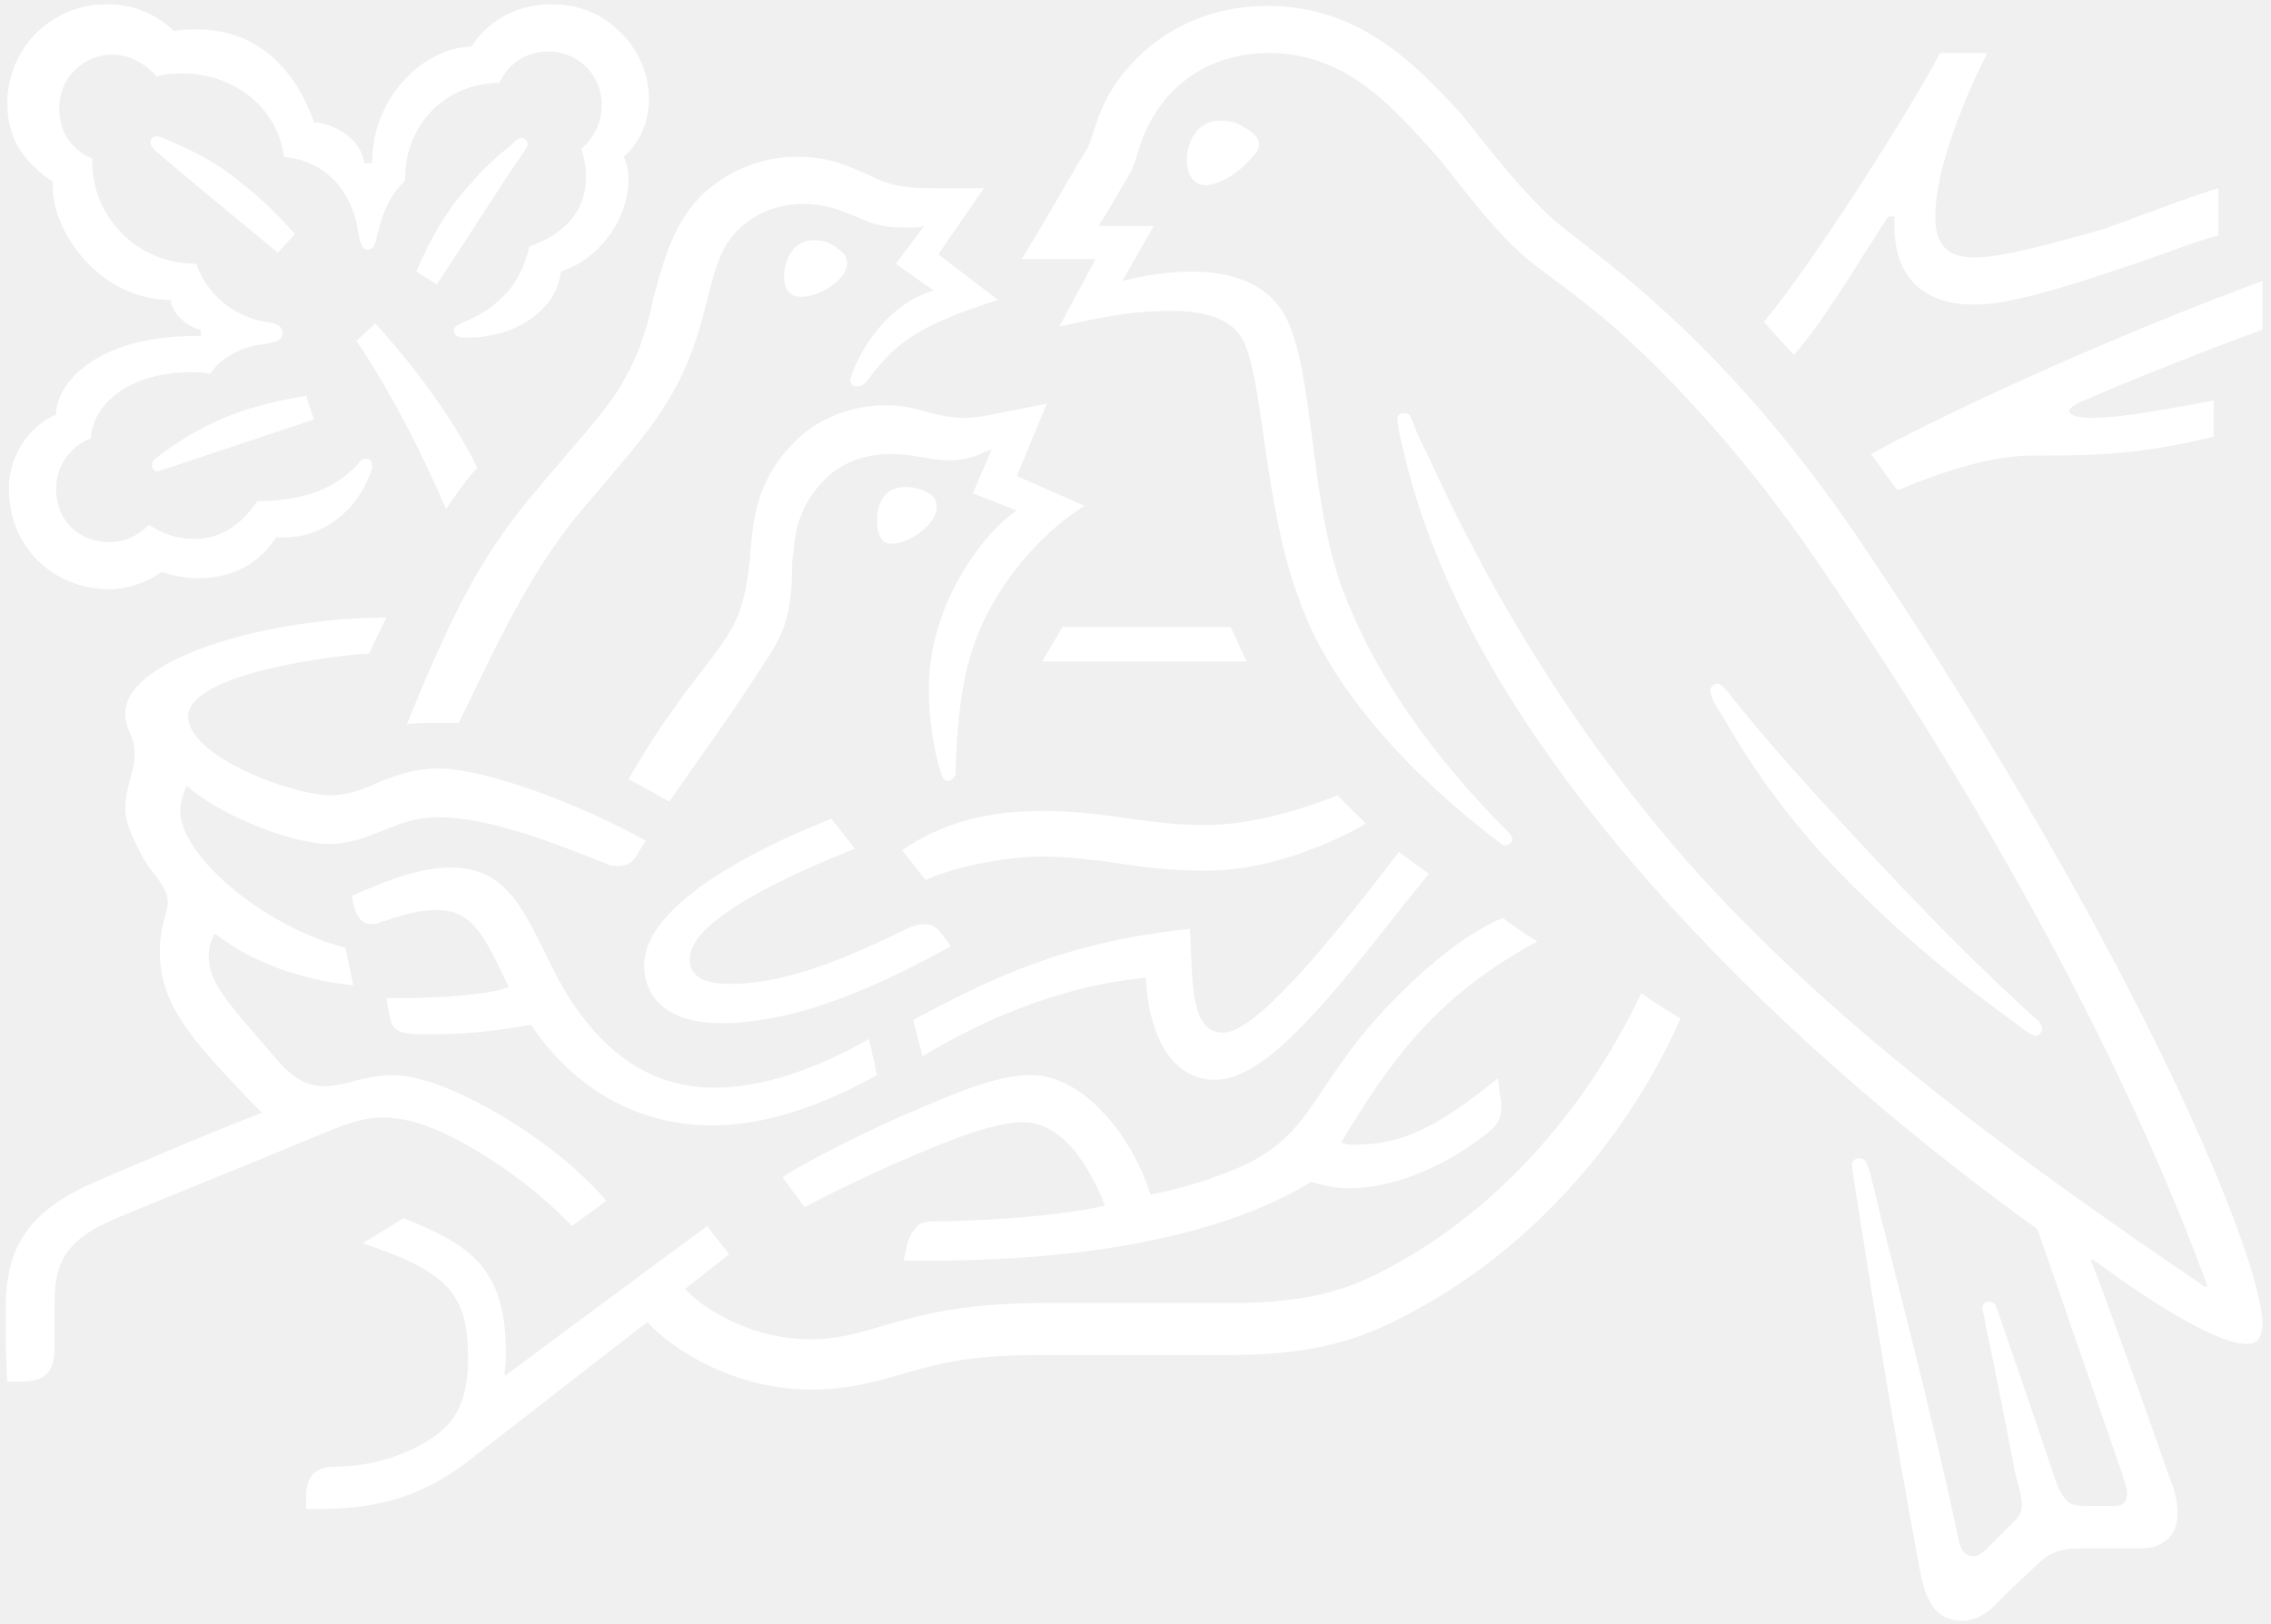
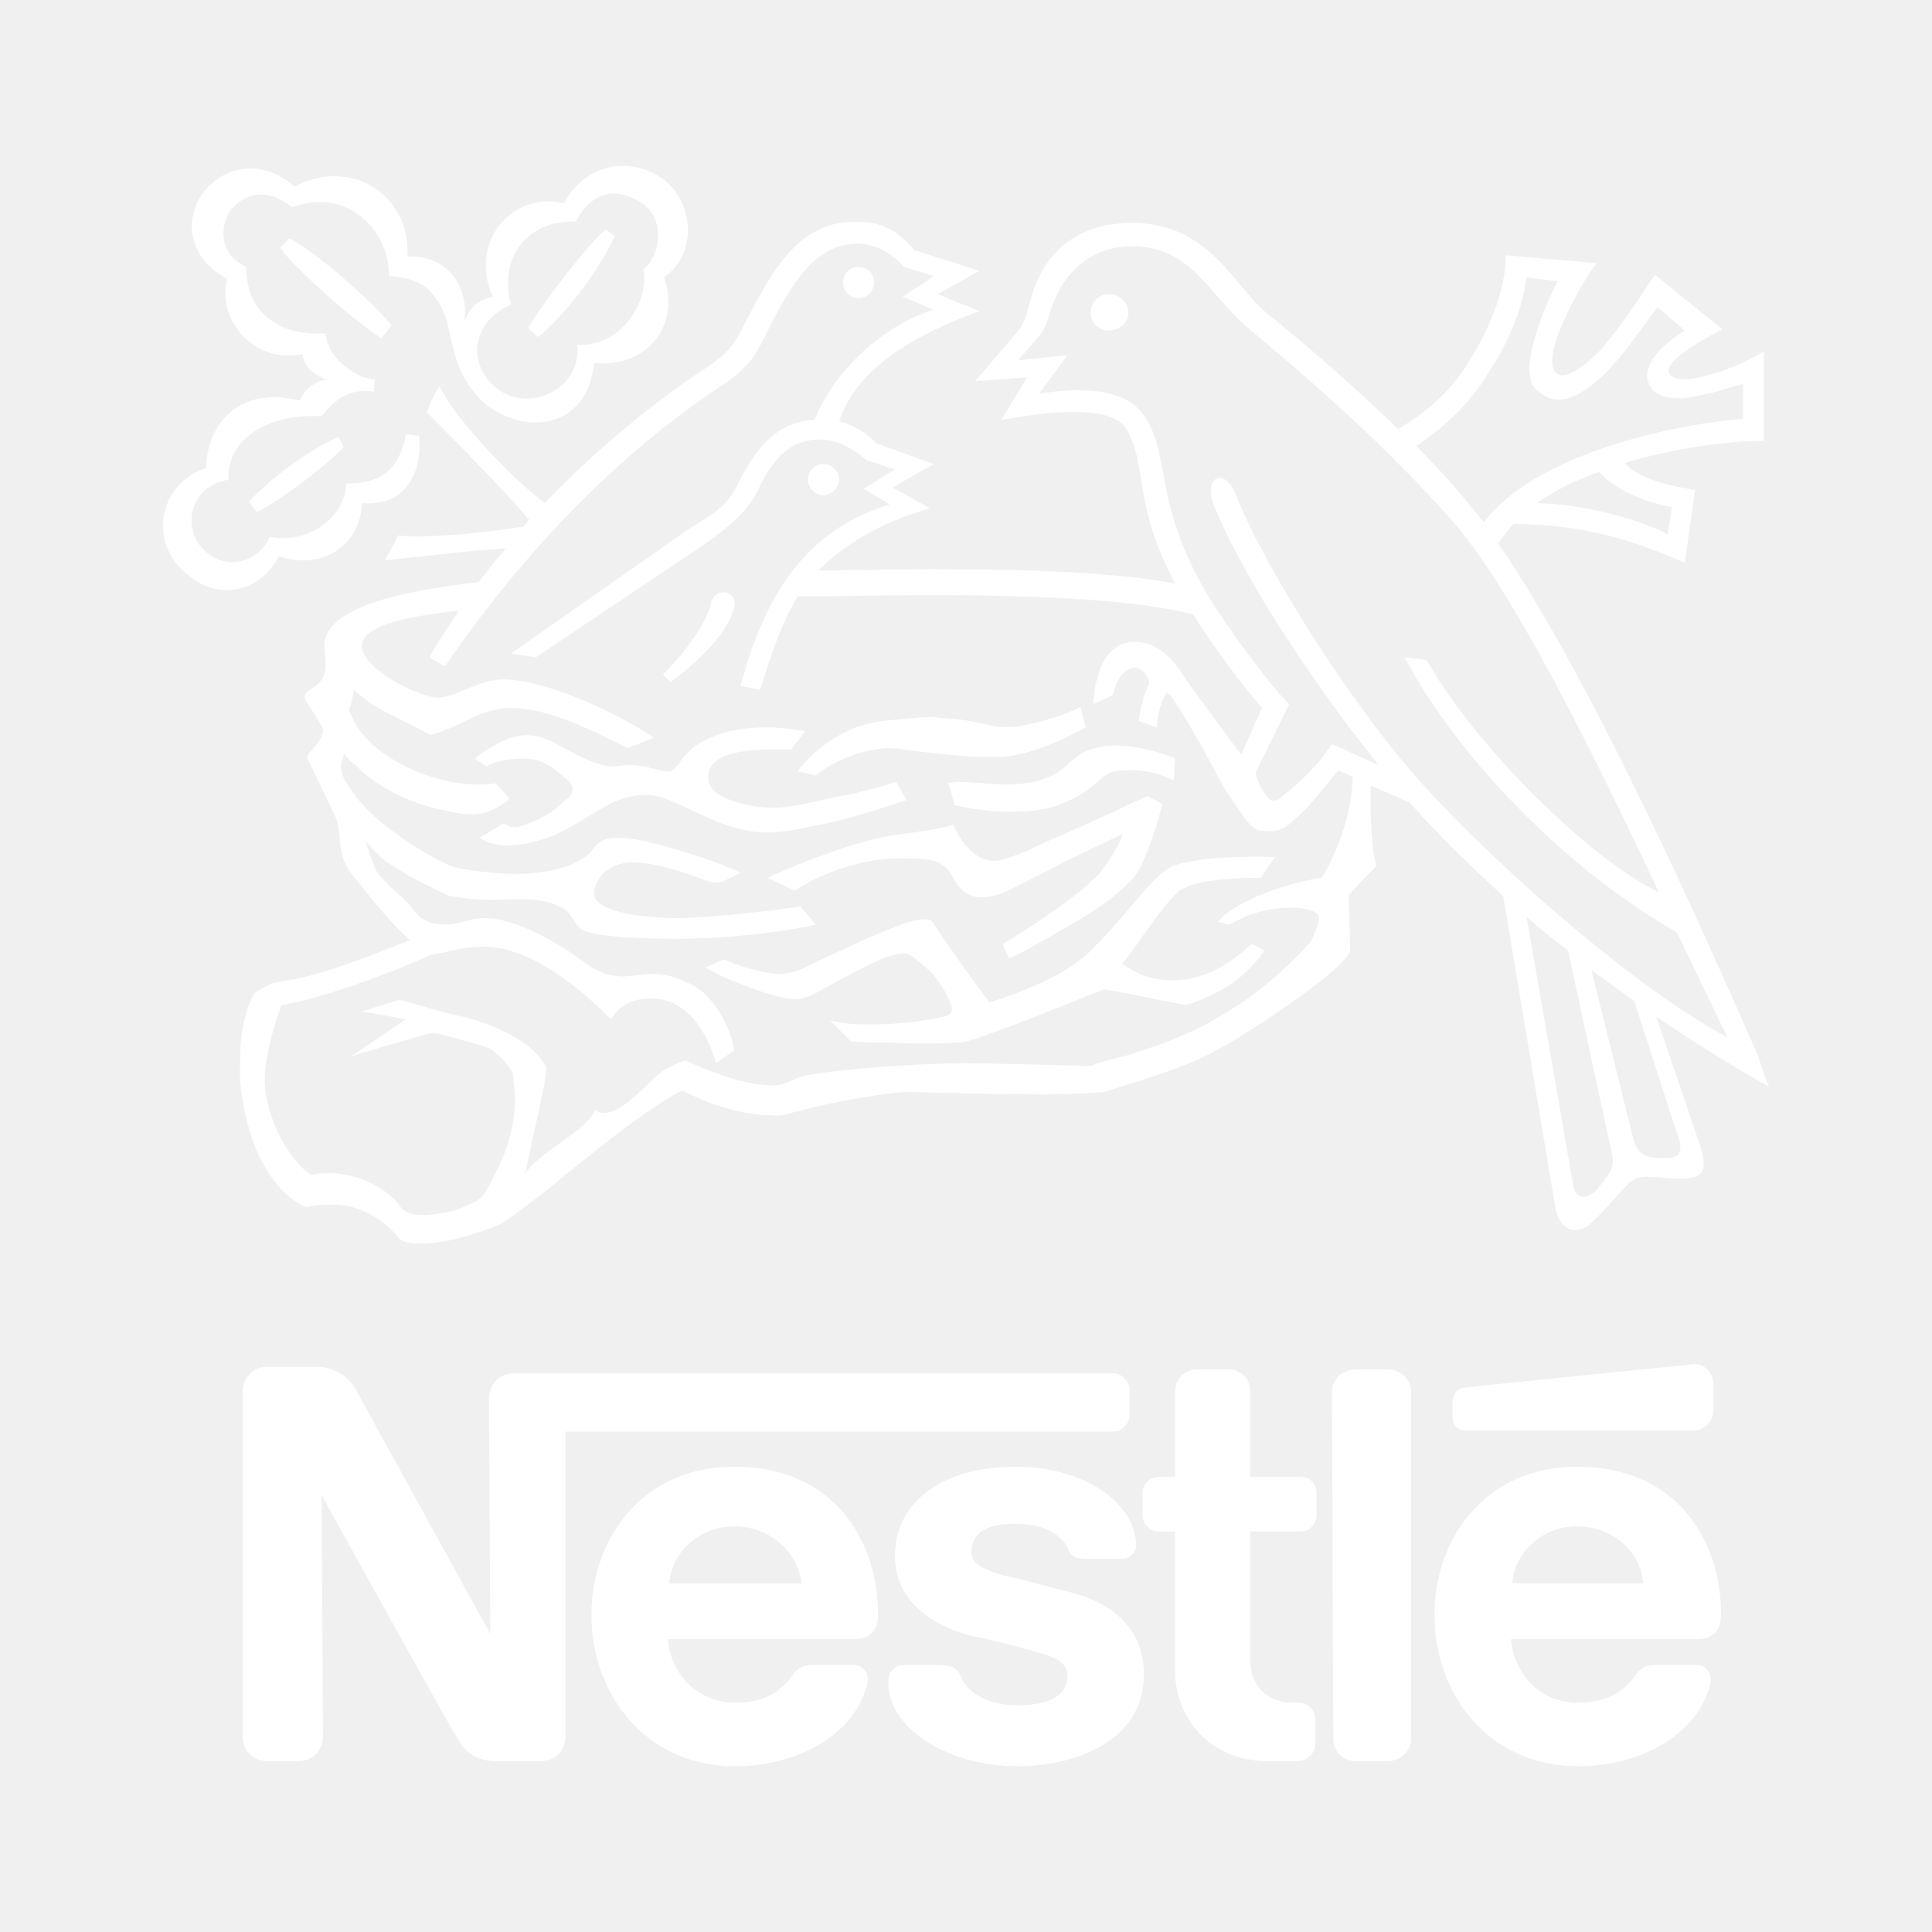
- <svg xmlns="http://www.w3.org/2000/svg" width="158px" height="113px" viewBox="0 0 158 113" version="1.1">
-   <g id="Page-1" stroke="none" stroke-width="1" fill="none" fill-rule="evenodd">
-     <path d="M88.145,0.409 C94.6,0.409 98.429,4.457 101.493,7.74 C102.806,9.271 104.884,12.225 107.729,14.961 C110.245,17.368 119.326,22.619 129.61,37.936 C148.976,66.71 157.4,87.717 157.4,92.093 C157.4,93.187 156.962,93.515 156.306,93.515 C154.118,93.515 149.085,90.233 145.584,87.607 L145.584,87.607 L145.475,87.717 C146.569,90.452 149.96,99.97 150.945,102.815 C151.273,103.69 151.492,104.347 151.492,105.222 C151.492,106.097 151.273,106.644 150.836,107.082 C150.289,107.52 149.851,107.738 148.866,107.738 L148.866,107.738 L144.818,107.738 C143.177,107.738 142.521,108.067 141.536,109.051 C140.114,110.364 139.895,110.583 138.691,111.786 C138.035,112.443 137.269,112.771 136.503,112.771 C134.862,112.771 134.096,111.677 133.659,109.708 C131.47,98.11 129.501,85.419 128.954,81.918 C128.954,81.699 128.845,81.371 128.845,81.152 C128.845,80.824 128.954,80.605 129.392,80.605 C129.829,80.605 129.939,81.043 130.157,81.809 C130.923,85.2 134.206,97.345 136.284,107.191 C136.394,107.957 136.831,108.285 137.269,108.285 C137.597,108.285 137.816,108.176 138.254,107.738 L138.254,107.738 L140.114,105.878 C140.551,105.441 140.661,105.222 140.661,104.675 C140.661,104.128 140.442,103.362 140.223,102.596 C139.895,100.955 139.02,96.251 138.144,92.202 C138.035,91.437 137.925,91.218 137.925,90.999 C137.925,90.78 138.144,90.561 138.363,90.561 C138.582,90.561 138.801,90.671 138.91,90.999 C139.567,92.859 142.63,101.83 143.177,103.471 C143.396,103.909 143.615,104.237 143.833,104.456 C144.052,104.675 144.38,104.784 145.146,104.784 L145.146,104.784 L147.035,104.784 C147.383,104.782 147.578,104.76 147.772,104.566 C147.882,104.456 147.991,104.237 147.991,103.909 C147.991,103.471 147.772,103.034 147.663,102.596 L147.663,102.596 L141.755,85.529 C133.987,79.949 124.687,72.29 116.482,63.319 C108.276,54.347 100.508,43.516 97.663,31.481 C97.335,30.168 97.226,29.512 97.226,29.184 C97.226,28.965 97.335,28.746 97.663,28.746 C97.992,28.746 98.101,28.855 98.21,29.184 C98.539,29.949 98.757,30.606 99.195,31.372 C104.447,42.969 110.574,52.159 117.466,60.037 C127.313,71.087 139.457,80.058 153.461,89.577 L153.461,89.577 L153.571,89.467 C148.647,76.01 139.895,58.724 126.547,39.249 C122.827,33.779 119.326,29.731 116.263,26.558 C111.011,21.087 107.51,19.228 105.76,17.586 C103.134,15.179 100.946,11.897 99.523,10.366 C96.46,6.974 93.397,3.692 88.254,3.692 C84.097,3.692 80.924,5.989 79.502,9.6 C79.064,10.803 78.955,11.569 78.517,12.225 C78.079,12.991 77.314,14.304 76.438,15.726 L76.438,15.726 L80.268,15.726 L78.079,19.556 C78.955,19.337 80.815,18.899 82.893,18.899 C85.41,18.899 88.145,19.556 89.458,22.072 C91.427,25.901 91.099,34.545 93.287,40.671 C95.585,47.017 99.852,52.816 104.994,57.958 C105.103,58.177 105.213,58.177 105.213,58.395 C105.213,58.614 104.994,58.833 104.666,58.833 C104.666,58.833 104.556,58.833 104.447,58.724 C98.21,54.019 92.631,48.002 90.443,41.875 C87.926,35.31 87.926,26.558 86.504,23.713 C85.738,22.182 83.878,21.634 81.471,21.634 C78.736,21.634 76.548,22.072 73.703,22.729 L73.703,22.729 L76.22,18.024 L71.077,18.024 C72.281,16.164 74.907,11.46 75.563,10.475 C75.891,10.037 76.11,8.834 76.548,7.849 C77.861,4.457 81.909,0.409 88.145,0.409 Z M114.184,69.117 C114.95,69.664 115.825,70.211 116.919,70.868 C113.199,79.292 106.635,86.623 98.976,90.89 C95.475,92.859 92.302,94.281 85.629,94.281 L85.629,94.281 L72.609,94.281 C68.123,94.281 66.045,94.719 63.966,95.266 C61.231,96.032 59.371,96.688 56.417,96.688 C51.165,96.688 46.789,93.953 45.038,91.984 L45.038,91.984 L32.785,101.502 C29.065,104.456 25.673,105.003 21.953,105.003 L21.953,105.003 L21.297,105.003 L21.297,104.018 C21.297,103.362 21.516,102.815 21.844,102.487 C22.172,102.268 22.5,102.049 23.376,102.049 C25.345,102.049 27.643,101.502 29.502,100.408 C31.362,99.314 32.566,98.001 32.566,94.5 C32.566,90.014 31.144,88.483 25.236,86.513 L25.236,86.513 L28.08,84.763 C32.347,86.513 35.192,87.936 35.192,94.062 C35.192,94.609 35.192,95.047 35.082,95.594 L35.082,95.594 L35.192,95.703 C37.489,93.953 48.321,85.966 49.196,85.31 L49.196,85.31 L50.728,87.279 L47.664,89.686 C49.305,91.437 52.697,93.187 56.307,93.187 C58.824,93.187 60.355,92.531 62.762,91.874 C65.169,91.218 68.014,90.671 72.609,90.671 L72.609,90.671 L85.519,90.671 C91.537,90.671 94.272,89.577 97.335,87.826 C103.79,84.216 110.026,77.87 114.184,69.117 Z M26.877,42.969 L25.673,45.485 C24.47,45.485 13.091,46.689 13.091,49.862 C13.091,52.597 20.203,55.332 23.047,55.332 C24.251,55.332 25.345,54.894 26.548,54.347 C27.752,53.91 28.846,53.472 30.487,53.472 C33.879,53.472 40.662,56.098 44.929,58.505 L44.929,58.505 L44.382,59.38 C44.054,60.037 43.616,60.255 42.96,60.255 C42.741,60.255 42.522,60.255 42.303,60.146 C38.474,58.614 33.988,56.864 30.487,56.864 C28.955,56.864 27.861,57.301 26.767,57.739 C25.673,58.177 24.36,58.724 22.938,58.724 C20.203,58.724 15.17,56.645 12.982,54.676 C12.763,55.223 12.544,55.77 12.544,56.426 C12.544,59.599 18.452,64.522 24.032,65.945 L24.032,65.945 L24.579,68.57 C20.75,68.133 17.468,66.929 14.951,64.96 C14.623,65.507 14.514,66.054 14.514,66.492 C14.514,67.586 15.061,68.57 15.389,69.008 C15.936,69.993 18.999,73.384 19.437,73.931 C20.75,75.354 21.625,75.572 22.61,75.572 C23.485,75.572 24.141,75.354 24.907,75.135 C25.564,75.025 26.33,74.807 27.205,74.807 C29.174,74.807 31.691,75.791 34.535,77.432 C37.38,79.074 40.115,81.152 42.194,83.559 L42.194,83.559 L39.787,85.31 C37.927,83.34 35.52,81.48 33.332,80.168 C30.597,78.526 28.518,77.761 26.658,77.761 C25.017,77.761 23.594,78.417 21.953,79.074 C16.483,81.371 9.043,84.325 7.621,84.982 C3.901,86.623 3.792,88.701 3.792,90.999 L3.792,93.734 C3.792,94.938 3.573,96.141 1.494,96.141 L1.494,96.141 L0.509,96.141 C0.4,94.609 0.4,92.749 0.4,91.108 C0.4,86.951 1.713,84.325 6.855,82.137 C8.387,81.48 14.732,78.745 18.233,77.432 L18.233,77.432 L17.358,76.557 C13.201,72.181 11.122,69.883 11.122,66.163 C11.122,64.413 11.669,63.538 11.669,62.772 C11.669,61.787 10.794,61.021 10.028,59.818 C9.371,58.614 8.715,57.301 8.715,56.317 C8.715,54.676 9.371,53.8 9.371,52.378 C9.371,51.284 8.715,50.737 8.715,49.643 C8.715,45.814 18.671,42.969 26.877,42.969 L26.877,42.969 Z M104.556,63.866 C105.103,64.303 106.197,65.069 106.963,65.507 C99.633,69.446 96.569,74.15 93.287,79.511 C93.615,79.621 94.162,79.73 94.709,79.621 C98.101,79.621 100.946,77.651 104.228,75.025 L104.228,75.025 L104.337,76.12 C104.447,76.448 104.447,76.667 104.447,76.995 C104.447,77.651 104.337,78.198 103.462,78.855 C101.164,80.715 97.445,82.684 93.834,82.684 C92.849,82.684 92.084,82.465 91.208,82.246 C84.972,86.076 75.235,87.717 64.841,87.717 L64.841,87.717 L62.872,87.717 L63.091,86.732 C63.2,86.076 63.528,85.638 63.747,85.419 C63.966,85.091 64.294,84.982 65.169,84.982 C67.029,84.982 73.156,84.763 76.876,83.887 C75.891,81.371 74.031,78.089 71.187,78.089 C69.327,78.089 66.701,79.074 63.856,80.277 C60.465,81.699 57.183,83.34 55.979,83.997 L55.979,83.997 L54.447,81.918 C55.541,81.152 59.043,79.292 62.981,77.542 C66.373,76.12 69.217,74.807 71.734,74.807 C75.344,74.807 78.736,78.964 80.049,83.122 C82.346,82.684 84.206,82.028 85.629,81.48 C91.427,79.183 90.99,75.901 96.46,70.102 C98.867,67.586 101.711,65.069 104.556,63.866 Z M31.362,60.365 C33.988,60.365 35.41,61.678 36.723,63.975 C37.817,65.945 38.693,68.133 39.896,69.883 C42.741,74.041 46.023,75.682 49.743,75.682 C53.025,75.682 56.854,74.369 60.465,72.29 L60.465,72.29 L61.012,74.807 C57.292,76.885 53.353,78.308 49.524,78.308 C45.038,78.308 40.334,76.338 36.942,71.306 C35.629,71.524 33.332,71.962 30.159,71.962 C28.955,71.962 28.299,71.962 27.752,71.743 C27.314,71.524 27.205,71.196 27.095,70.649 L27.095,70.649 L26.877,69.446 L28.08,69.446 C30.597,69.446 33.988,69.227 35.41,68.68 L35.41,68.68 L34.863,67.586 C33.441,64.522 32.456,63.319 30.378,63.319 C29.065,63.319 28.08,63.647 26.767,64.085 C26.548,64.085 26.33,64.303 25.892,64.303 C25.126,64.303 24.798,63.756 24.579,62.881 L24.579,62.881 L24.47,62.334 C26.767,61.349 29.065,60.365 31.362,60.365 Z M97.335,59.271 C97.882,59.708 98.648,60.255 99.414,60.802 L97.992,62.553 C92.631,69.336 88.145,75.135 84.534,75.135 C81.033,75.135 79.83,71.087 79.721,68.023 C74.36,68.57 69.327,70.43 64.185,73.494 L63.528,70.977 C69.217,67.914 74.36,65.507 82.784,64.632 C83.003,67.805 82.675,71.853 85.082,71.853 C87.27,71.853 91.974,66.273 97.335,59.271 Z M119.545,47.564 C119.654,47.564 119.873,47.783 120.092,48.002 C122.937,51.612 126.219,55.223 129.392,58.614 C133.44,62.991 137.816,67.476 141.864,71.087 C141.974,71.306 142.083,71.415 142.083,71.524 C142.083,71.853 141.864,72.071 141.645,72.071 C141.426,72.071 141.317,71.962 141.098,71.853 L141.098,71.853 L139.785,70.868 C135.518,67.805 131.47,64.303 127.969,60.693 C124.687,57.301 122.061,53.691 119.983,50.08 C119.217,48.877 118.998,48.439 118.998,48.002 C118.998,47.783 119.217,47.564 119.545,47.564 Z M57.839,56.973 L59.48,59.052 C55.651,60.584 47.992,63.866 47.992,66.71 C47.992,67.695 48.539,68.461 50.837,68.461 C54.885,68.461 59.261,66.492 63.309,64.522 C63.638,64.413 63.966,64.303 64.294,64.303 C64.841,64.303 65.169,64.522 65.498,64.96 L66.154,65.835 C61.449,68.461 55.541,71.196 50.18,71.196 C46.461,71.196 44.82,69.446 44.82,67.148 C44.82,63.209 51.712,59.38 57.839,56.973 Z M93.068,55.332 C93.506,55.879 94.381,56.645 95.038,57.301 C94.162,57.848 89.13,60.584 83.987,60.584 C81.69,60.584 79.502,60.365 77.642,60.037 C76.001,59.818 74.141,59.599 72.5,59.599 C70.53,59.599 66.701,60.146 64.403,61.24 L62.762,59.161 C66.263,56.754 69.874,56.426 72.718,56.426 C74.469,56.426 76.548,56.645 78.626,56.973 C80.377,57.192 81.909,57.411 83.769,57.411 C87.598,57.411 91.427,55.989 93.068,55.332 Z M72.828,28.09 L70.749,33.122 L75.454,35.201 C72.062,37.28 68.67,41.437 67.467,45.814 C66.701,48.439 66.592,51.393 66.482,53.253 L66.482,53.253 L66.482,53.91 C66.373,54.129 66.154,54.347 65.935,54.347 C65.716,54.347 65.607,54.129 65.498,53.91 C64.951,52.159 64.622,50.08 64.622,47.892 C64.622,41.766 68.78,36.733 70.749,35.529 L70.749,35.529 L67.686,34.326 L68.999,31.262 L68.452,31.481 C67.795,31.809 67.029,32.028 66.045,32.028 C64.622,32.028 63.638,31.591 61.997,31.591 C60.246,31.591 58.605,32.138 57.401,33.341 C55.76,34.982 55.323,36.733 55.213,38.374 C55.104,38.921 55.104,39.468 55.104,40.015 C54.994,43.188 54.447,44.282 52.806,46.689 C51.165,49.315 48.539,52.925 46.57,55.77 C45.914,55.441 44.272,54.457 43.725,54.238 C45.367,51.284 47.445,48.439 49.086,46.361 C51.056,43.735 51.712,42.86 52.15,39.14 C52.369,36.405 52.478,33.451 55.432,30.606 C56.964,29.074 59.371,28.199 61.559,28.199 C62.762,28.199 63.638,28.418 64.403,28.637 C65.498,28.965 66.373,29.074 67.139,29.074 C68.233,29.074 69.327,28.746 70.64,28.527 L70.64,28.527 L72.828,28.09 Z M55.432,10.913 C57.511,10.913 58.605,11.35 60.793,12.335 C62.325,13.101 63.638,13.101 65.498,13.101 L68.452,13.101 L65.279,17.696 L69.436,20.869 C63.528,22.729 62.325,24.041 60.684,26.011 C60.246,26.667 60.027,26.886 59.59,26.886 C59.261,26.886 59.152,26.667 59.152,26.448 C59.152,26.339 59.261,26.12 59.371,25.792 C59.918,24.37 61.668,21.197 64.951,20.212 L64.951,20.212 L62.325,18.352 L64.294,15.726 C63.966,15.836 63.638,15.836 63.091,15.836 C61.668,15.836 61.121,15.726 59.808,15.179 C58.277,14.523 57.292,14.195 55.87,14.195 C54.229,14.195 52.697,14.742 51.384,15.945 C49.962,17.368 49.633,19.228 49.086,21.306 C47.664,27.214 45.367,29.731 41.647,34.107 L41.647,34.107 L40.443,35.529 C36.833,39.796 34.316,45.376 32.347,49.424 L32.347,49.424 L31.909,50.299 L31.909,50.299 L30.2,50.299 C29.444,50.301 28.785,50.311 28.299,50.409 C31.691,42.094 33.66,38.374 37.599,33.779 C40.553,30.278 41.428,29.402 42.741,27.543 C44.272,25.245 45.038,22.947 45.476,20.65 C46.242,17.915 46.898,15.398 48.977,13.429 C50.837,11.788 53.025,10.913 55.432,10.913 Z M85.629,43.625 L86.723,46.032 L72.5,46.032 L73.922,43.625 L85.629,43.625 Z M38.364,0.3 C40.224,0.3 41.866,0.956 43.069,2.16 C44.382,3.363 45.148,5.114 45.148,6.864 C45.148,8.834 44.272,10.147 43.397,10.913 C43.616,11.35 43.725,11.897 43.725,12.554 C43.725,14.961 41.975,17.915 39.021,18.899 C38.693,21.744 35.629,23.494 32.566,23.494 C31.8,23.494 31.581,23.385 31.581,22.947 C31.581,22.4 33.222,22.4 34.863,20.759 C35.848,19.884 36.505,18.571 36.833,17.149 C39.349,16.274 40.771,14.632 40.771,12.335 C40.771,11.678 40.662,11.022 40.443,10.366 C41.318,9.6 41.866,8.506 41.866,7.302 C41.866,5.223 40.224,3.582 38.146,3.582 C36.614,3.582 35.301,4.457 34.754,5.77 C30.815,5.77 28.08,8.943 28.19,12.554 C27.205,13.538 26.658,14.632 26.33,16.055 C26.111,16.821 26.111,17.368 25.564,17.368 C25.126,17.368 25.017,16.711 24.907,16.055 C24.689,14.632 23.704,11.35 19.765,10.913 C19.218,7.083 15.826,5.114 12.763,5.114 C12.107,5.114 11.45,5.114 10.903,5.333 C10.137,4.457 9.043,3.801 7.84,3.801 C5.761,3.801 4.12,5.442 4.12,7.521 C4.12,9.162 4.995,10.475 6.417,11.022 L6.417,11.022 L6.417,11.241 C6.417,15.07 9.481,18.352 13.638,18.352 C14.623,20.978 16.702,22.072 18.452,22.4 C18.78,22.4 19.109,22.51 19.328,22.619 C19.546,22.729 19.656,22.947 19.656,23.166 C19.656,23.385 19.546,23.604 19.328,23.713 C19.109,23.823 18.89,23.823 18.452,23.932 C16.483,24.151 15.17,25.136 14.623,26.011 C14.185,25.901 13.638,25.901 13.201,25.901 C9.481,25.901 6.527,27.761 6.308,30.497 C4.886,31.044 3.901,32.466 3.901,33.998 C3.901,36.186 5.433,37.717 7.621,37.717 C8.606,37.717 9.481,37.389 10.356,36.514 C11.341,37.17 12.325,37.499 13.529,37.499 C15.279,37.499 16.702,36.623 17.905,34.873 C20.312,34.873 22.719,34.326 24.251,32.903 C25.017,32.356 25.017,31.919 25.454,31.919 C25.783,31.919 25.892,32.138 25.892,32.466 C25.892,32.685 25.673,33.122 25.454,33.669 C24.47,35.748 22.282,37.389 19.875,37.389 L19.875,37.389 L19.218,37.389 C17.796,39.577 15.717,40.234 13.748,40.234 C12.872,40.234 11.888,40.015 11.231,39.796 C10.356,40.453 8.934,41 7.621,41 C3.682,41 0.619,38.046 0.619,33.998 C0.619,31.919 1.822,29.731 3.901,28.855 C3.901,26.667 6.746,23.385 13.529,23.385 L13.529,23.385 L13.967,23.385 L13.967,22.947 C12.872,22.729 11.888,21.634 11.888,20.869 C6.964,20.869 3.682,16.164 3.682,13.101 L3.682,13.101 L3.682,12.663 C1.603,11.241 0.509,9.6 0.509,7.193 C0.509,3.363 3.573,0.3 7.402,0.3 C9.371,0.3 10.794,0.956 12.107,2.16 C12.654,2.051 13.201,2.051 13.748,2.051 C18.015,2.051 20.64,5.005 21.844,8.506 C23.376,8.615 25.126,9.709 25.345,11.35 L25.345,11.35 L25.892,11.35 C25.892,6.536 29.721,3.254 32.785,3.254 C33.769,1.722 35.629,0.3 38.364,0.3 Z M62.981,33.888 C63.528,33.888 64.075,33.998 64.622,34.326 C65.06,34.545 65.169,34.982 65.169,35.31 C65.169,36.514 63.2,37.827 62.106,37.827 C61.449,37.936 61.012,37.28 61.012,36.295 C61.012,36.076 61.012,35.639 61.121,35.31 C61.34,34.654 61.778,33.888 62.981,33.888 Z M26.111,22.51 C27.643,24.151 31.144,28.308 33.222,32.575 C32.675,33.013 31.472,34.763 31.034,35.42 C28.737,30.059 26.22,25.792 24.798,23.713 L24.798,23.713 Z M157.4,19.556 L157.4,22.947 C154.008,24.151 147.991,26.558 144.709,27.98 C144.271,28.199 144.162,28.308 143.943,28.527 C143.943,28.855 144.38,29.074 145.584,29.074 C147.772,29.074 150.945,28.418 154.008,27.871 L154.008,27.871 L154.008,30.387 C149.017,31.609 145.828,31.694 142.233,31.7 L141.426,31.7 C138.582,31.7 135.518,32.685 132.017,34.107 C131.799,33.888 130.376,31.809 130.157,31.591 C138.472,27.105 150.507,22.072 157.4,19.556 L157.4,19.556 Z M21.297,27.543 L21.844,29.184 L11.669,32.575 C11.231,32.685 11.122,32.794 11.013,32.794 C10.684,32.794 10.575,32.575 10.575,32.356 C10.575,32.138 10.684,32.028 10.794,31.919 C14.185,29.293 17.249,28.199 21.297,27.543 Z M138.254,3.692 C136.831,6.536 134.643,11.569 134.643,15.07 C134.643,16.711 135.19,17.915 137.378,17.915 C139.348,17.915 142.739,16.93 146.35,15.945 C149.632,14.742 152.805,13.538 154.337,13.101 L154.337,13.101 L154.337,16.383 C152.914,16.711 150.289,17.805 147.225,18.79 C143.615,19.993 139.785,21.197 137.378,21.197 C133.44,21.197 131.799,18.899 131.799,15.726 L131.799,15.726 L131.799,15.07 L131.361,15.07 C128.954,18.79 126.766,22.51 124.797,24.698 L124.797,24.698 L122.718,22.4 C126.438,17.915 133.221,7.083 134.971,3.692 L134.971,3.692 Z M56.636,16.711 C57.292,16.711 57.948,16.93 58.495,17.477 C58.824,17.696 58.933,18.024 58.933,18.352 C58.933,19.009 58.277,19.665 57.511,20.103 C56.964,20.431 56.307,20.65 55.76,20.65 C54.885,20.65 54.557,20.103 54.557,19.228 C54.557,18.024 55.213,16.711 56.636,16.711 Z M36.286,9.6 C36.505,9.6 36.723,9.818 36.723,10.037 C36.723,10.147 36.614,10.256 36.505,10.475 C34.754,12.991 31.472,18.243 30.378,19.775 L28.955,18.899 C29.94,16.602 31.144,14.523 32.566,12.991 C33.551,11.788 34.535,10.913 35.629,10.037 C35.848,9.818 36.067,9.6 36.286,9.6 Z M11.341,9.6 C13.42,10.475 15.17,11.35 16.702,12.663 C18.015,13.648 19.218,14.851 20.531,16.274 L19.328,17.586 C17.905,16.383 13.201,12.554 10.794,10.475 C10.575,10.256 10.466,10.037 10.466,9.928 C10.466,9.709 10.575,9.49 10.903,9.49 C11.013,9.49 11.122,9.49 11.341,9.6 Z M84.863,8.396 C85.519,8.396 86.066,8.506 86.504,8.834 C87.16,9.162 87.598,9.6 87.598,10.037 C87.598,10.584 87.051,11.022 86.394,11.678 C85.629,12.335 84.644,12.882 83.878,12.882 C82.893,12.882 82.565,11.897 82.565,11.131 C82.565,10.147 83.112,8.396 84.863,8.396 Z" id="nest-logo" fill="#FFFFFF" fill-rule="nonzero" />
+ <svg xmlns="http://www.w3.org/2000/svg" width="250" height="250" viewBox="0 0 192.756 192.756">
+   <g fill-rule="evenodd" clip-rule="evenodd">
+     <path fill="none" d="M0 0h192.756v192.756H0V0z" />
+     <path d="M110.637 32.98c1.035 0 1.941-.776 1.941-1.812 0-1.035-.906-1.812-1.941-1.812s-1.811.776-1.811 1.812.776 1.812 1.811 1.812zM85.664 29.745c.906 0 1.553-.776 1.553-1.552 0-.906-.647-1.553-1.553-1.553s-1.553.647-1.553 1.553c0 .776.647 1.552 1.553 1.552zM66.902 68.046l-.776-.776c2.2-2.071 4.399-5.176 4.788-6.988.258-1.812 2.846-1.423 2.329.388-.648 2.459-3.494 5.306-6.341 7.376zM50.987 30.392c-3.882 1.683-4.399 5.693-1.683 8.152 3.235 2.847 8.799.388 8.281-4.14 4.399.259 7.246-4.399 6.599-7.505 1.941-1.683 2.071-5.305-.259-6.729-2.587-1.553-4.917-1.035-6.469 1.941-4.011-.258-7.893 2.847-6.469 8.281l-1.812-.776c-2.458-5.305 1.812-10.61 7.117-9.316 1.165-2.587 5.047-5.305 9.446-2.717 3.364 2.07 4.14 7.505.518 10.093 1.682 4.917-1.812 9.058-6.988 8.54-.647 6.47-6.599 7.246-10.61 4.27-2.2-1.812-3.105-4.141-3.494-5.952-.518-1.94-.518-3.623-2.329-5.563-1.423-1.424-4.011-1.424-4.011-1.424 0-4.658-4.27-8.928-9.705-6.857-1.94-1.682-4.399-1.812-6.081.259-.906 1.165-1.553 4.27 1.553 5.693-.129 4.27 3.105 6.987 7.893 6.599.129 2.2 2.588 4.399 4.917 4.658l-.129 1.165c-2.329-.259-3.623.518-5.176 2.458-5.564-.259-9.446 2.329-9.316 6.341-3.882.646-4.658 4.787-2.458 6.987s5.435 1.294 6.599-1.293c4.011.776 7.505-2.07 7.634-5.306 3.623 0 5.305-1.553 5.952-4.917l1.294.13c.388 3.623-1.294 7.116-5.693 6.729-.129 4.399-4.27 6.729-8.281 5.305-1.812 3.494-6.082 4.788-9.575 1.424-3.494-3.235-2.2-8.799 2.329-10.223 0-4.27 3.235-8.281 9.316-6.729 0 0 .776-1.94 2.717-2.07-1.294-.517-2.2-1.164-2.458-2.588-4.658 1.035-8.54-3.234-7.505-7.504-4.141-2.2-4.27-6.34-2.2-8.799 2.2-2.588 5.823-3.105 8.928-.388 5.564-2.976 11.646.776 11.257 6.987 3.881-.259 6.211 2.976 5.693 6.47.646-1.553 1.423-2.2 2.846-2.459l1.812.773z" fill="#FFFFFF" />
+     <path d="M60.433 22.888l.906.647c-1.812 3.882-4.917 7.764-7.635 10.093l-1.035-.906c1.941-3.106 5.952-8.282 7.764-9.834zM33.777 43.591l.518 1.035c-2.199 2.2-6.34 5.305-8.669 6.47l-.776-1.035c2.069-2.33 6.21-5.306 8.927-6.47zM39.083 32.463l-1.035 1.293c-2.976-1.94-8.799-7.116-10.093-9.058l.905-.905c2.847 1.423 8.281 6.34 10.223 8.67zM33.648 81.891c.388 1.683 0 3.623 1.553 5.435.518.647 3.493 4.528 5.693 6.47-2.977 1.165-8.799 3.623-12.939 4.14-.906.129-1.812.646-2.588 1.164-.518.906-1.035 2.459-1.294 4.271-.13 1.293-.13 2.717-.13 4.141 0 1.293.647 5.434 2.071 8.15 1.423 2.719 2.846 4.012 4.529 4.789.388-.131 1.165-.26 2.329-.26 3.105-.129 5.563 1.682 6.729 3.105.388.646 1.294.777 2.329.777 2.587 0 5.434-.906 8.022-1.941.647-.389 2.199-1.553 3.752-2.717 1.683-1.295 10.481-8.799 14.363-10.611 2.07 1.035 5.435 2.459 8.928 2.459.129 0 .776.129 1.553-.129 1.035-.26 2.459-.648 4.271-1.035 3.105-.648 6.728-1.166 7.893-1.166 2.847.131 11.256.26 13.329.26 2.068 0 5.045-.129 6.209-.26 1.812-.646 5.824-1.682 9.576-3.363s11.645-7.246 12.939-8.541c.646-.518 1.293-1.164 1.682-1.681.129-.259.26-.388.26-.518s-.131-5.564-.131-5.564 1.941-2.07 2.719-2.847v-.259c-.389-1.036-.648-4.399-.518-7.763l-1.812-.906c-.129 4.141-1.682 7.764-3.105 10.093-2.846.388-8.41 2.07-10.352 4.399l1.164.259c1.812-1.035 3.754-1.682 6.082-1.682 1.941 0 2.848.517 2.848 1.035 0 .388-.389 1.294-.518 1.682-.131.259-.26.776-.648 1.035-2.717 2.976-5.693 5.435-9.445 7.505-2.459 1.422-4.916 2.328-8.539 3.492-1.166.26-2.719.648-3.623 1.037-1.424 0-8.67-.26-12.94-.26s-13.068.646-15.786 1.293c-1.294.389-1.682.906-3.105.906-2.717 0-6.34-1.424-8.54-2.459-.388 0-1.164.389-1.94.777-1.553.775-5.047 5.693-7.117 4.141-1.035 2.199-5.563 4.141-6.987 6.34.129-1.035 1.94-8.539 2.07-10.092 0-.26.13-.518-.129-.777-1.552-2.717-6.211-4.398-8.798-4.916-.647-.129-1.036-.26-1.553-.389l-4.141-1.164-3.752 1.164 4.399.775-5.564 3.754c1.035-.389 6.987-2.07 7.375-2.201.518-.129 1.165-.258 1.812 0 .906.26 3.106.777 4.529 1.295.776.26 2.07 1.682 2.458 2.459.13.387.13 1.035.259 2.588 0 .904-.129 2.328-.388 3.363-.647 2.717-1.941 4.787-2.329 5.564-.518 1.035-1.165 1.424-1.941 1.682-1.164.646-2.717.906-4.27 1.035-1.165 0-1.941-.129-2.459-.775-1.423-2.07-5.175-4.012-8.928-3.236-2.329-1.422-4.658-5.951-4.658-9.574 0-2.199 1.035-5.693 1.682-7.375 3.753-.518 11.387-3.365 15.01-5.047.776 0 2.977-.776 5.046-.776 4.917 0 9.834 4.271 12.81 7.245.518-.775 1.423-2.07 4.011-2.07 3.494 0 5.564 3.236 6.47 6.471l1.811-1.293c-.259-1.812-1.294-3.883-2.717-5.436-1.165-1.164-3.493-2.199-5.305-2.199-1.165 0-2.2.258-2.976.258-2.458 0-3.494-1.164-5.434-2.458-1.941-1.294-5.694-3.364-8.411-3.364-1.683 0-2.459.647-3.882.647-2.07 0-2.846-.776-3.752-2.07-.517-.518-2.588-2.329-3.105-3.105-.388-.518-.906-2.2-1.165-3.105l-2.851-2.071z" fill="#FFFFFF" />
+     <path d="M36.495 83.961c.646.647 1.165 1.294 1.94 1.94.776.518 1.683 1.035 2.459 1.553 1.293.647 2.717 1.424 4.011 1.941 1.294.259 2.846.388 4.27.388 2.071 0 4.529-.388 6.599.647 1.424.518 1.424 2.07 2.588 2.458 1.682.647 6.34.776 8.929.776 5.176 0 10.739-.647 14.104-1.423l-1.553-1.812c-2.329.388-9.058 1.165-12.163 1.165-4.27 0-8.411-.776-8.411-2.458 0-1.294 1.294-3.105 3.882-3.105 2.717 0 6.858 1.682 7.634 1.941.776.129 1.035.129 1.553-.129l1.553-.776c-2.07-1.035-9.446-3.493-12.033-3.493-1.165 0-1.941.129-2.718 1.164-.905 1.294-3.623 2.458-7.764 2.458-2.329 0-5.693-.518-6.34-.776-1.294-.518-3.752-1.941-5.305-3.105-2.07-1.423-3.882-3.105-5.046-5.046-.389-.518-.647-1.165-.647-1.812 0-.518.259-.906.259-1.294.389.518.777.906 1.294 1.294 2.2 2.2 5.435 3.752 8.799 4.399 1.036.259 1.812.388 2.847.388 1.423 0 2.717-.776 3.623-1.553l-1.423-1.553c-.389.129-1.294.129-1.812.129-4.917 0-11.128-3.105-12.551-6.858-.129-.388-.388-.518-.129-.906.129-.388.259-1.035.388-1.682.258.259.906.776 1.553 1.294 1.811 1.165 5.305 2.717 6.081 3.235 1.682-.518 2.976-1.165 4.011-1.682 1.036-.518 2.459-1.035 4.012-1.035 3.623 0 7.763 2.07 11.646 4.011l2.587-1.035c-3.494-2.458-10.869-5.822-15.009-5.822-2.459 0-4.788 1.811-6.47 1.811-1.94 0-7.634-2.847-7.634-5.176 0-1.811 3.623-2.847 9.705-3.494-1.036 1.424-2.071 3.105-2.976 4.658l1.552.906c9.316-13.586 19.15-22.385 27.303-27.82 2.976-1.94 3.623-3.105 4.658-5.176 2.588-5.305 5.046-9.187 9.187-9.187 1.941 0 3.494 1.035 4.658 2.329l2.976.905-3.105 2.07 3.105 1.294c-4.011 1.165-9.575 5.176-11.904 10.999-4.271.129-6.341 3.752-7.764 6.599-1.035 2.07-2.458 2.847-4.788 4.271L50.987 65.199l2.458.388 16.433-10.998c3.235-2.2 4.788-3.882 5.564-5.306 1.424-3.105 3.105-5.435 6.34-5.435 1.553 0 3.235.776 4.659 2.07l2.846.906-3.105 1.941 2.588 1.552c-7.504 2.329-12.163 7.764-14.88 18.115l1.941.388c1.035-3.364 2.07-6.469 3.752-9.316 4.399 0 8.799-.129 13.198-.129 11.516 0 21.092.518 26.268 1.941l-1.812-3.105c-5.564-1.035-13.586-1.424-24.456-1.424-3.752 0-7.375.13-11.128.13 2.458-2.459 5.823-4.658 11.128-6.211l-3.752-2.07 4.141-2.329-5.693-2.07c-.906-.906-2.2-1.812-3.752-2.2 1.812-5.564 8.022-8.799 13.974-10.999l-4.14-1.682 4.14-2.329-6.469-2.071c-1.683-1.94-3.235-2.846-5.823-2.846-5.952 0-8.411 5.176-10.869 9.705-1.165 2.458-1.941 3.493-4.141 4.917-4.529 2.976-10.481 7.634-16.045 13.457-2.846-2.071-8.928-8.281-10.481-11.646-.646.776-1.294 2.588-1.294 2.588.647.647 7.635 7.635 10.223 10.74-.13.129-.388.389-.518.647-2.847.518-10.093 1.294-12.551.905l-1.294 2.458c1.812-.129 8.928-1.035 12.034-1.165-.906 1.035-1.812 2.2-2.718 3.364-9.316 1.035-15.397 2.976-15.397 6.34 0 .518.129 1.165.129 1.812 0 1.423-.518 1.941-1.553 2.588-.647.388-.647.776-.388 1.165s1.682 2.458 1.682 2.847c0 .776-.647 1.423-1.165 2.07-.518.518-.518.647-.129 1.294l2.717 5.693 2.846 2.072zM151.008 52.26c-.518.518-1.035 1.294-1.553 1.94l-1.424-2.07c4.918-6.599 18.115-9.704 25.879-10.351v-3.494c-1.035.258-2.07.646-3.105.905-1.293.259-2.588.647-3.623.518-1.164 0-2.07-.388-2.457-1.035-1.037-1.423 0-3.623 3.363-5.693l-2.717-2.33c-2.07 2.718-4.012 5.693-6.082 7.376-1.941 1.682-3.881 2.458-5.434 1.293-.906-.647-1.166-.905-1.295-2.587.129-2.459 1.553-6.211 2.848-8.669l-3.105-.388c-.52 3.752-2.07 6.857-3.754 9.445-1.939 3.235-4.527 5.564-7.246 7.375l-1.811-1.682c2.199-1.294 4.916-3.365 6.729-6.211 2.199-3.364 4.012-7.505 4.012-11.128l9.057.777c-1.295 1.682-3.363 5.435-4.141 8.022-.389 1.423-.389 2.588.129 2.977.906.646 2.588-.518 4.271-2.2 2.328-2.587 4.658-6.34 5.562-7.634l6.729 5.435c-2.977 1.553-5.822 3.364-5.305 4.399.518.905 2.459.646 4.529 0 1.682-.518 3.492-1.294 4.916-2.2v8.929c-3.234 0-8.67.646-13.846 2.199 1.295 1.683 4.789 2.329 6.988 2.717l-1.035 7.246c-5.692-2.458-10.093-3.751-17.079-3.881l2.328-2.07c5.047.129 10.223 1.682 13.07 3.105l.387-2.717c-2.586-.388-5.822-1.811-7.244-3.493-2.201.776-4.4 1.811-6.213 3.105l-2.328 2.07z" fill="#FFFFFF" />
+     <path d="M123.836 75.292l2.07-4.658a82.717 82.717 0 0 1-6.857-9.316l-1.812-3.105c-4.27-8.022-2.717-11.904-4.918-15.527-1.939-2.847-10.998-1.035-12.422-.776l2.588-4.27-5.176.388 4.4-5.176c.518-.776.646-1.294 1.164-3.106.777-2.846 3.105-7.504 10.094-7.504 7.633 0 10.092 6.211 13.326 8.928a193.669 193.669 0 0 1 13.199 11.646l1.811 1.682a78.725 78.725 0 0 1 6.729 7.634l1.424 2.07c9.316 13.457 20.703 39.207 25.879 50.981.389 1.166.777 2.33 1.164 3.234-3.492-1.939-7.246-4.27-11.256-6.986l-2.201-1.553-4.27-3.105-2.328-1.941a51.96 51.96 0 0 1-4.141-3.364l4.656 26.784c.26 1.684 1.684 1.424 2.719 0 1.035-1.422 1.553-1.811 1.035-3.623l-4.27-19.796 2.328 1.941 4.141 16.691c.389 1.553 1.035 2.07 2.848 2.07 1.811.129 2.07-.518 1.811-1.682l-4.529-13.975 2.201 1.553 4.27 12.551c1.164 3.234 0 3.623-1.941 3.623-1.811 0-3.623-.518-4.658.129-1.035.777-2.328 2.588-4.012 4.141-1.293 1.424-3.363 1.166-3.752-1.553l-5.176-30.924c-3.234-2.976-6.469-6.082-9.316-9.316-1.164-.518-2.588-1.165-3.881-1.682l-1.812-.906c-.775-.389-1.293-.518-1.424-.647-1.422 1.682-2.846 3.623-4.398 4.917-.777.776-1.424 1.165-2.588 1.165-.389 0-.906 0-1.295-.259-.518-.259-.904-.776-1.422-1.553-.389-.518-.906-1.294-1.424-2.07-1.035-1.682-2.07-3.882-3.105-5.564-1.035-1.941-2.07-3.364-2.199-3.623-.131-.388-.648-.776-.648-.776-.646.776-1.035 2.458-1.035 3.494l-1.811-.647c.129-1.294.646-2.976 1.035-3.752 0-.647-.775-1.553-1.424-1.553-.906 0-1.811.906-2.199 2.717l-1.941.906c.131-2.976 1.164-6.211 4.141-6.211 2.33 0 3.883 1.812 4.918 3.494 1.161 1.678 4.913 6.725 5.69 7.76l1.422 1.811c.26 1.165.777 1.812 1.035 2.2.518.776 1.035.776 1.812 0 .389-.259 1.424-1.165 2.588-2.329.906-.906 1.811-2.2 2.199-2.717 1.035.388 3.105 1.423 4.658 2.07-6.857-8.539-13.586-18.891-16.434-25.878-1.164-2.976 1.166-3.882 2.201-1.035 3.105 7.764 12.033 21.608 18.633 28.854 7.504 8.281 21.35 20.445 30.406 25.232-1.293-2.588-2.975-6.211-5.047-10.481-10.998-6.211-21.996-17.598-27.172-27.432l2.199.259c4.789 8.54 16.305 19.927 23.162 23.162-6.211-13.198-14.363-29.89-20.574-37.007-7.893-8.928-16.432-15.916-20.572-19.409-4.012-3.623-5.693-8.022-11.387-8.022-4.789 0-7.377 3.494-8.281 6.858-.26.776-.389 1.165-.777 1.812l-2.328 2.717 4.916-.518-2.846 3.881s7.633-1.682 10.352 1.941c2.846 3.882 1.035 8.281 5.822 16.951 2.07 3.752 7.117 10.48 8.799 12.033l-3.365 6.857-1.421-1.81zM48.528 76.457l-1.165-.776c.647-.518 1.941-1.423 3.235-1.941a5.728 5.728 0 0 1 1.94-.388c1.294 0 2.458.518 3.494 1.165 1.682.906 3.623 1.941 5.176 1.941.517 0 1.035-.13 1.682-.13 1.553 0 2.976.647 3.752.647.518 0 .776-.388 1.165-.906.776-1.165 1.94-2.07 3.364-2.588 1.423-.647 3.364-.906 5.305-.906 1.682 0 3.105.259 3.882.388 0 0-1.165 1.423-1.423 1.812-1.682 0-4.658-.129-6.599.647-1.294.518-1.682 1.294-1.682 2.2 0 1.423 1.682 2.07 3.364 2.588 1.165.259 2.329.388 3.235.388 1.294 0 3.623-.518 5.952-1.035 2.847-.518 5.435-1.294 6.211-1.553l1.035 1.812c-3.105 1.035-6.34 2.07-9.316 2.588-1.682.389-3.235.647-4.658.647-2.458 0-5.046-1.035-7.117-2.07-1.812-.776-3.364-1.682-4.917-1.682s-3.105.518-4.529 1.423c-.776.389-2.976 1.941-4.917 2.718-1.553.518-2.717.906-4.27.906-1.294 0-2.2-.259-2.847-.776l2.329-1.424c.388.259.905.388 1.164.388.389 0 .776-.129 1.683-.518.517-.129 1.293-.647 1.811-.906.906-.647 1.165-1.035 1.553-1.294.776-.518 1.035-1.294.129-2.07-.517-.388-.905-.776-1.423-1.165-.906-.518-1.423-.906-2.976-.906-1.681-.001-2.975.387-3.622.776z" fill="#FFFFFF" />
+     <path d="M81.394 77.362s-1.424-.388-1.812-.388c.906-1.294 2.2-2.329 3.105-2.976 1.941-1.294 3.882-2.07 6.987-2.2.776-.129 2.458-.259 3.364-.259.906.129 2.329.129 3.623.388.906.129 1.812.388 2.587.518.389.129 1.941.129 2.459 0 2.199-.388 4.787-1.165 6.082-1.941l.518 2.07c-2.848 1.553-6.082 2.976-9.188 2.976-1.424 0-3.105-.129-4.658-.259-2.588-.259-4.917-.647-5.693-.647-2.198.001-5.304 1.036-7.374 2.718zM79.324 88.878l-2.717-1.294c3.752-1.812 9.445-3.752 11.904-4.141 2.329-.388 5.046-.646 6.599-1.165.776 1.812 2.199 3.623 4.14 3.623.777 0 1.941-.517 3.234-1.035 1.424-.647 2.719-1.293 3.494-1.553.777-.388 3.236-1.423 5.436-2.458.775-.388 2.975-1.423 3.105-1.423l1.422.776c-.387 1.812-1.164 4.141-1.939 5.823-.26.646-.648 1.165-.906 1.553-.646.647-1.682 1.682-2.977 2.588-1.422 1.035-3.234 2.07-5.047 3.105-1.422.776-2.846 1.682-4.398 2.329l-.646-1.423a73.43 73.43 0 0 0 6.598-4.399 20.634 20.634 0 0 0 2.459-2.07c.518-.388.777-.777 1.035-1.165.646-.776 1.682-2.588 1.941-3.364-.906.389-4.012 1.94-5.436 2.588-1.682.905-4.27 2.2-5.822 2.977-1.035.517-2.07.776-2.846.776-1.683 0-2.459-1.165-2.847-1.941-1.035-1.812-2.07-1.941-5.046-1.941-3.365-.13-8.022 1.293-10.74 3.234zM95.239 80.338s-.388-1.553-.647-2.2c0 0 .518-.129 1.165-.129.906 0 3.493.259 4.528.259 3.883 0 5.305-1.165 6.471-2.2 1.035-.906 2.07-1.682 4.658-1.682 2.328 0 5.045.906 5.822 1.294l-.129 2.2c-1.166-.647-2.719-1.035-4.141-1.035-.906 0-1.812 0-2.459.388s-1.164.906-1.811 1.423c-.648.518-1.555 1.035-2.848 1.553-1.164.517-2.717.776-5.047.776-2.973 0-4.656-.517-5.562-.647z" fill="#FFFFFF" />
+     <path d="M70.396 96.512l1.812-.776c1.552.647 4.011 1.424 5.693 1.424 1.035 0 1.812-.389 2.458-.648.518-.258 6.599-3.234 9.575-4.269.906-.389 1.941-.518 2.329-.518.776 0 .776.259 1.035.647.518.906 5.047 7.245 5.434 7.634 3.752-1.164 7.635-2.846 9.834-4.917 2.33-2.2 4.27-4.788 6.211-6.858.646-.777 1.553-1.423 1.941-1.682 1.941-1.035 8.021-1.165 10.48-1.035l-1.424 2.07c-4.527 0-6.986.518-8.15 1.294-.389.388-1.166 1.165-1.812 2.07-1.553 1.941-3.234 4.658-3.881 5.176 1.293.904 2.717 1.682 5.045 1.682 3.754 0 6.471-2.33 7.895-3.623l1.293.647a13.887 13.887 0 0 1-3.363 3.365c-1.553 1.035-3.494 1.811-4.529 2.07-2.199-.389-6.988-1.424-8.152-1.553-4.141 1.682-10.998 4.398-13.198 5.045a4.78 4.78 0 0 1-1.553.26c-1.812.129-4.27.129-6.599 0-1.552 0-3.105 0-3.882-.129l-2.07-2.07c1.811.387 2.458.387 4.14.387 3.882 0 6.47-.646 7.246-.775.776-.258.906-.646.647-1.295-.388-.904-.906-1.939-1.812-2.975-.518-.518-1.553-1.424-1.941-1.683-.518-.388-1.035-.517-2.588 0-1.293.389-5.564 2.718-7.375 3.753-.906.387-1.682.646-3.235.258-1.811-.388-5.952-1.939-7.504-2.976zM82.17 49.414c.776 0 1.553-.776 1.553-1.553 0-.906-.776-1.553-1.553-1.553-.905 0-1.553.646-1.553 1.553.001.776.648 1.553 1.553 1.553zM140.785 138.824c0-1.164-1.035-2.199-2.328-2.199h-3.234c-1.295 0-2.33 1.035-2.33 2.199l.129 34.678c0 1.164.906 2.199 2.201 2.199h3.234c1.293 0 2.328-1.035 2.328-2.199v-34.678zM144.926 139.859v1.553c0 .777.518 1.295 1.295 1.295h22.773c1.035 0 1.941-.906 1.941-1.941v-2.717c0-1.035-.906-2.07-1.941-1.941 0 0-21.998 2.199-22.773 2.328-.778 0-1.295.648-1.295 1.423zM126.424 175.701c-5.693 0-9.188-4.27-9.188-9.057v-13.846h-1.682c-.777 0-1.553-.775-1.553-1.553v-2.33c0-.904.775-1.551 1.553-1.551h1.682v-8.541c0-1.164.906-2.199 2.199-2.199h3.234c1.166 0 2.07 1.035 2.07 2.199v8.541h5.047c.906 0 1.553.646 1.553 1.551v2.33c0 .777-.646 1.553-1.553 1.553h-5.047v12.811c0 2.457 1.553 4.27 4.271 4.27h.518c.904 0 1.682.646 1.682 1.682v2.459c0 .906-.777 1.682-1.682 1.682h-3.104v-.001zM87.605 161.08c0-7.375-4.399-14.75-14.363-14.75-9.187 0-14.233 7.246-14.233 14.75 0 8.021 5.434 15.139 14.362 15.139 6.082 0 12.034-3.105 13.198-8.41.129-.646-.388-1.682-1.294-1.682h-4.399c-.776 0-1.423.389-1.812 1.035-1.294 1.811-3.105 2.717-5.693 2.717-3.882 0-6.47-2.977-6.729-6.34h18.503c1.684 0 2.46-.906 2.46-2.459zm-20.833-3.105c.259-3.234 3.105-5.693 6.47-5.693 3.494 0 6.34 2.459 6.728 5.693H66.772zM171.711 161.08c0-7.375-4.4-14.75-14.363-14.75-9.188 0-14.232 7.246-14.232 14.75 0 8.021 5.434 15.139 14.363 15.139 6.08 0 12.033-3.105 13.197-8.41.129-.646-.389-1.682-1.293-1.682h-4.4a2.07 2.07 0 0 0-1.812 1.035c-1.293 1.811-3.104 2.717-5.822 2.717-3.752 0-6.34-2.977-6.598-6.34h18.502c1.683 0 2.458-.906 2.458-2.459zm-20.832-3.105c.258-3.234 3.105-5.693 6.469-5.693 3.494 0 6.34 2.459 6.6 5.693h-13.069z" fill="#FFFFFF" />
+     <path d="M111.025 137.014h-59.78c-1.423 0-2.459 1.164-2.459 2.457l.129 23.551s-12.81-23.291-13.457-24.455c-.647-1.166-2.071-2.201-3.882-2.201h-4.917c-1.423 0-2.458 1.166-2.458 2.459v34.418c0 1.424 1.035 2.459 2.458 2.459h3.105c1.423 0 2.458-1.035 2.458-2.459l-.129-24.066s12.939 23.42 13.586 24.326c.647 1.293 1.941 2.199 3.752 2.199h4.528c1.424 0 2.459-1.035 2.459-2.459v-30.406h54.604c.906 0 1.682-.777 1.682-1.682v-2.459c.003-.907-.772-1.682-1.679-1.682z" fill="#FFFFFF" />
+     <path d="M101.32 152.023c2.588 0 4.529.904 5.305 2.588.26.775.906.904 1.812.904h3.623c.518 0 1.293-.518 1.293-1.293 0-4.141-5.045-7.893-12.033-7.893-7.246 0-12.033 3.492-12.033 8.928 0 4.27 3.364 6.729 7.375 7.893 1.941.389 5.175 1.164 6.728 1.682 1.553.389 3.105.906 3.105 2.33 0 2.328-2.328 2.977-5.047 2.977-2.457 0-4.916-1.037-5.563-2.848-.389-1.035-1.165-1.164-2.2-1.164h-3.623c-.647 0-1.423.646-1.423 1.424v.516c0 4.012 5.435 8.152 12.94 8.152 5.176 0 12.551-2.199 12.551-9.186 0-4.143-2.717-6.988-7.246-8.152-1.682-.389-5.822-1.553-6.729-1.682-1.682-.518-3.235-1.035-3.235-2.33.001-2.199 1.943-2.846 4.4-2.846z" fill="#FFFFFF" />
  </g>
</svg>
